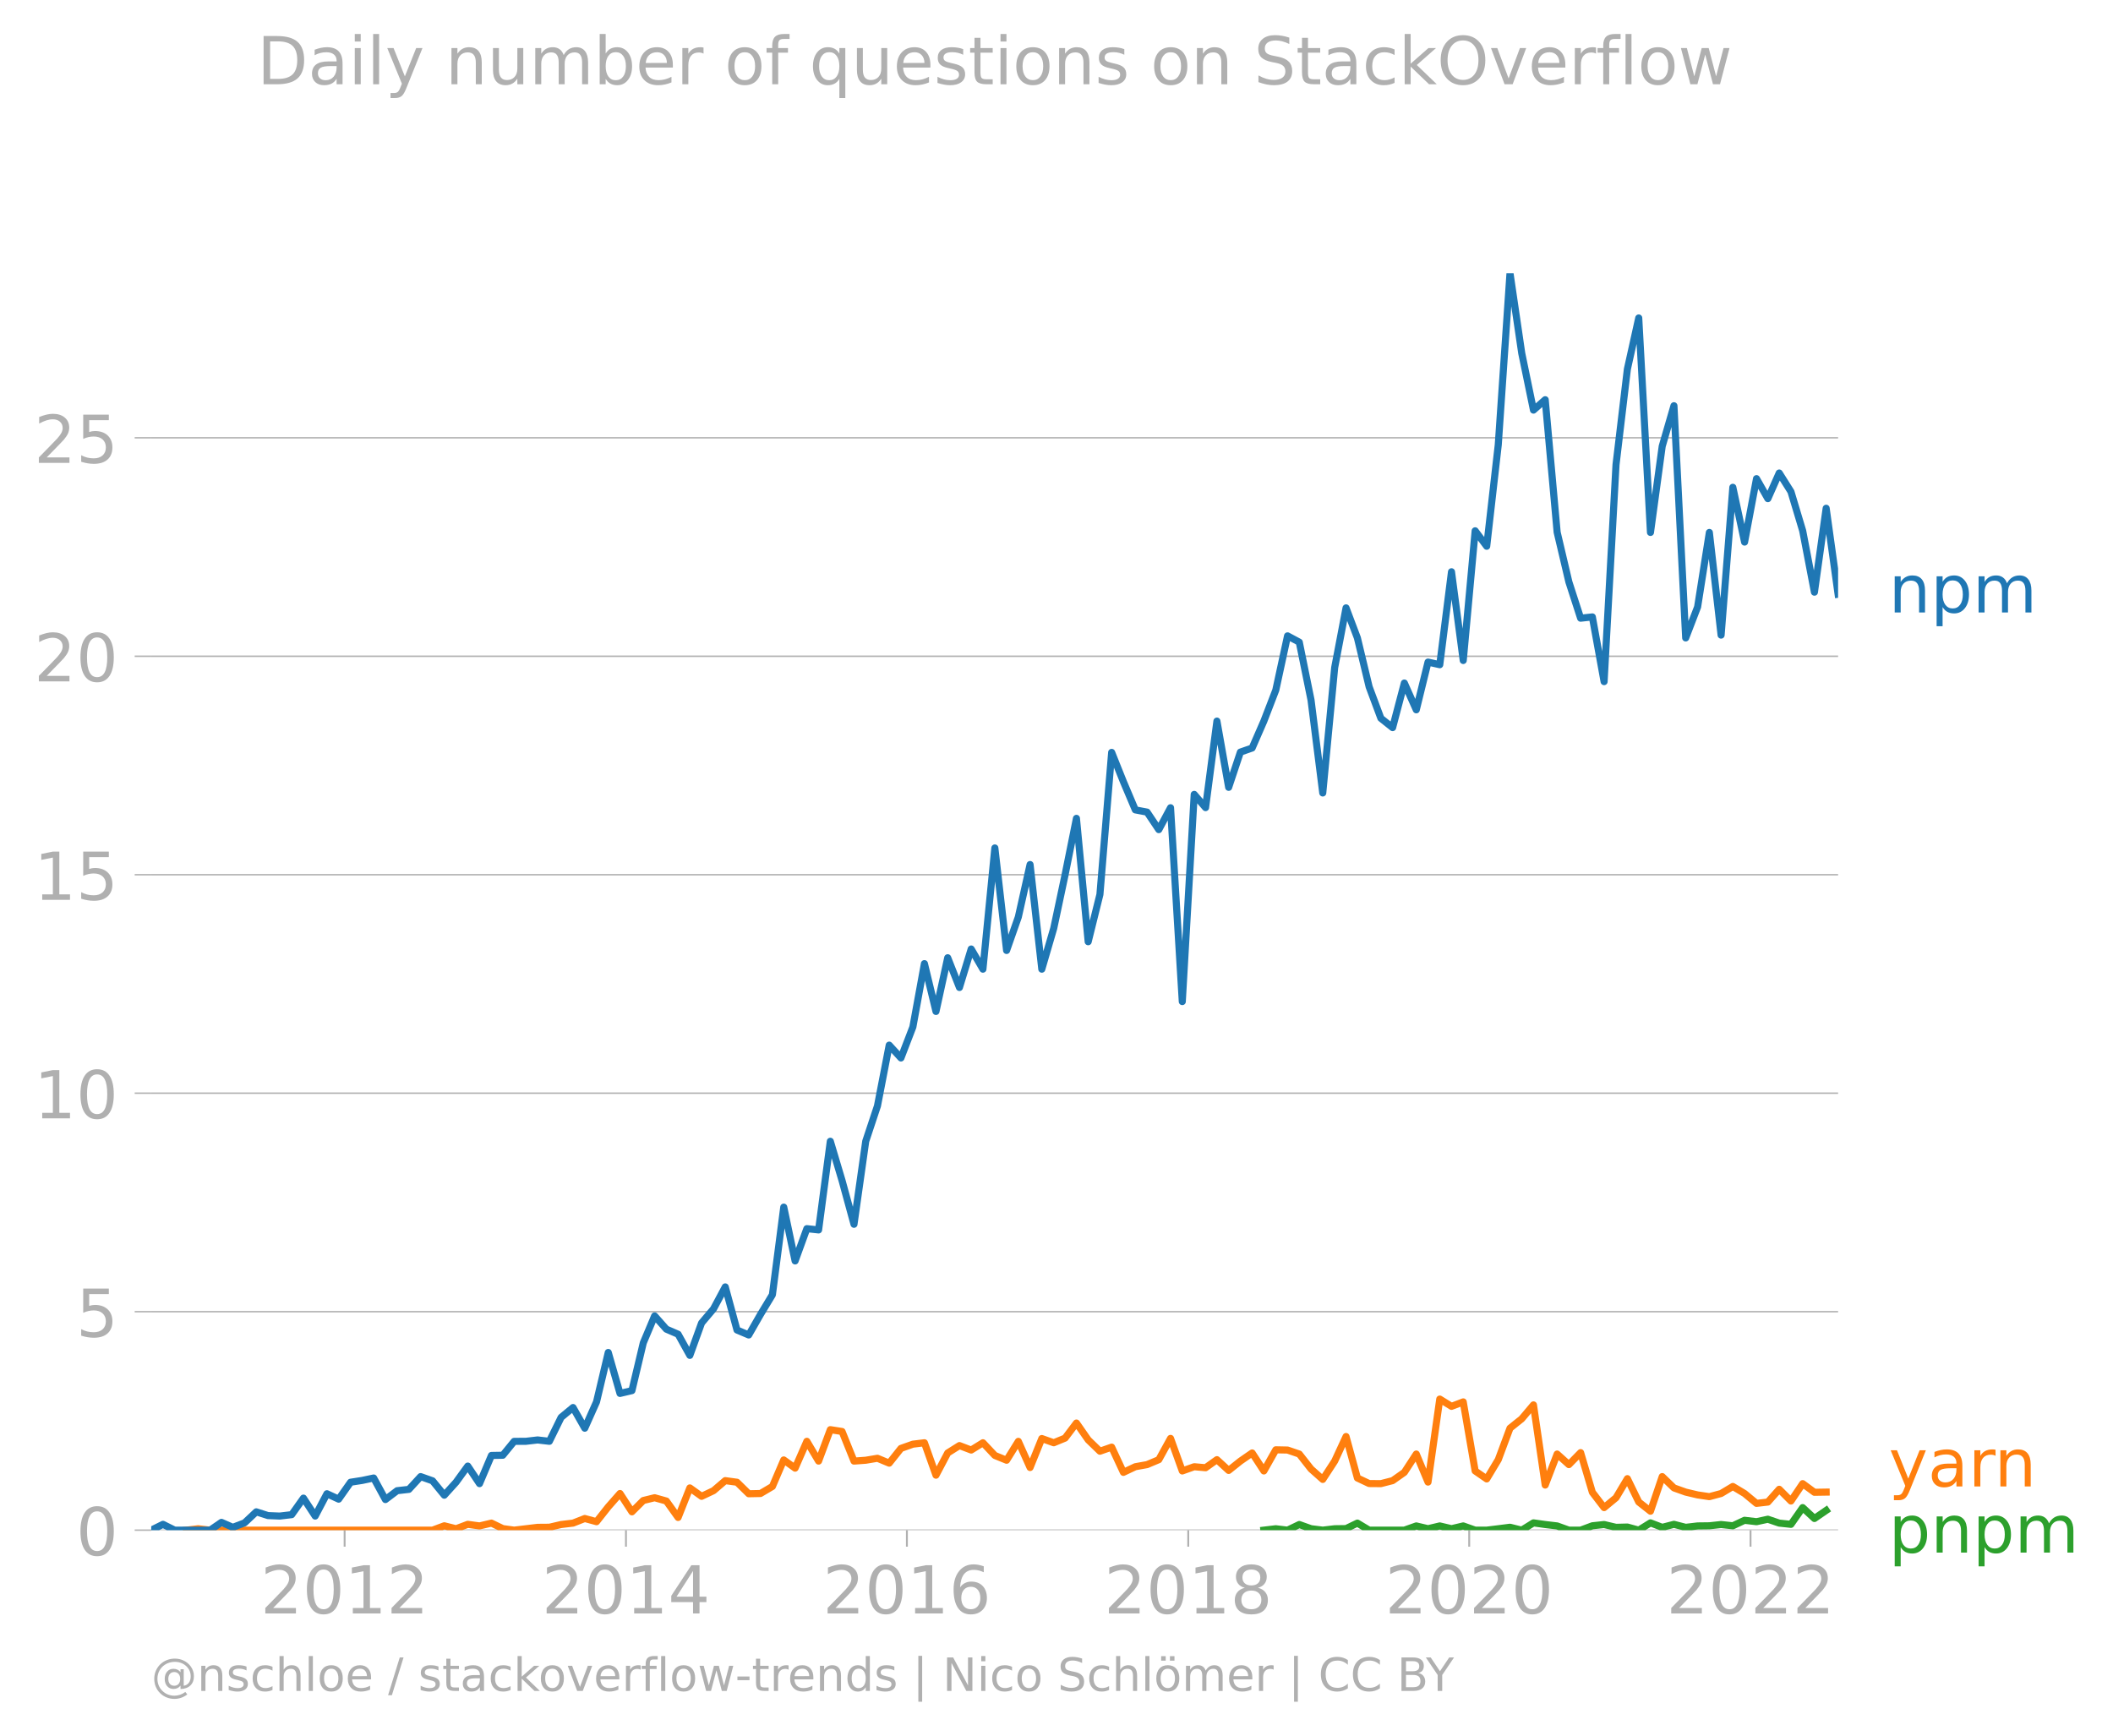
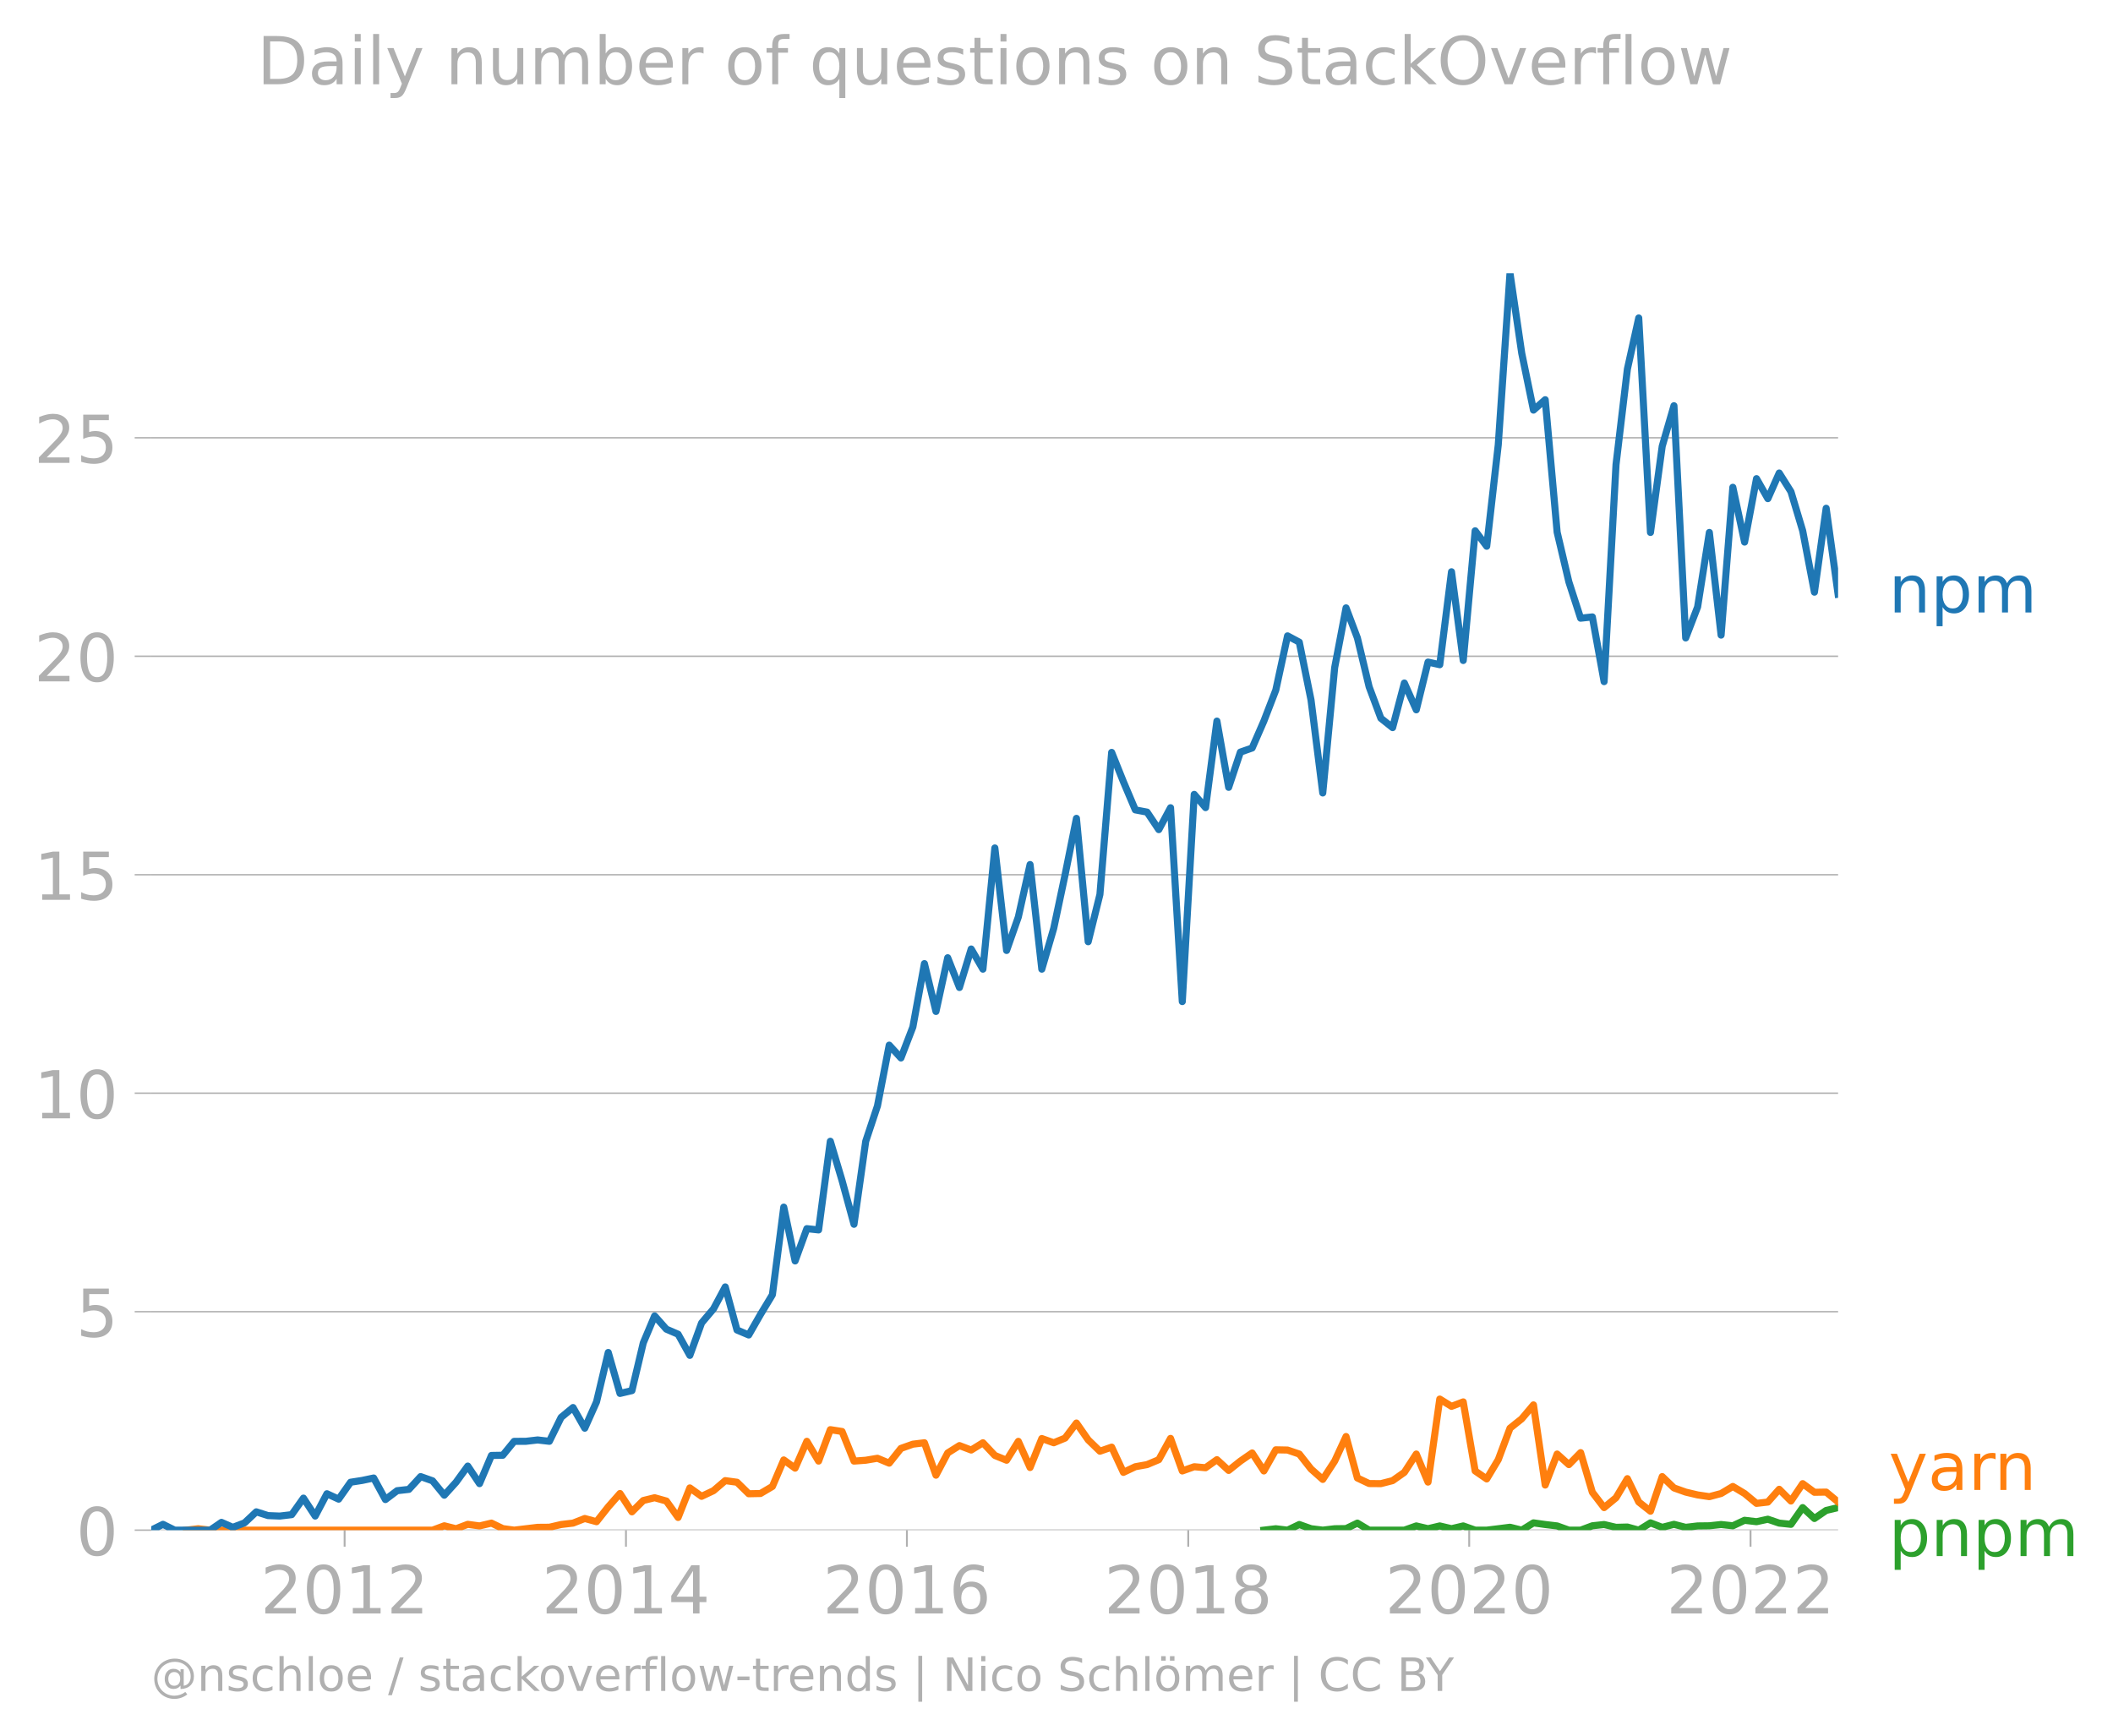
<svg xmlns="http://www.w3.org/2000/svg" xmlns:xlink="http://www.w3.org/1999/xlink" width="596.445" height="489.969" viewBox="0 0 447.334 367.477">
  <defs>
    <style>*{stroke-linejoin:round;stroke-linecap:butt}</style>
  </defs>
  <g id="figure_1">
    <path d="M0 367.477h447.334V0H0v367.477z" style="fill:none" id="patch_1" />
    <g id="axes_1">
      <path d="M32.015 323.95h357.12V57.838H32.015V323.95z" style="fill:none" id="patch_2" />
      <g id="matplotlib.axis_1">
        <g id="xtick_1">
          <g id="line2d_1">
            <defs>
-               <path id="m1f527f25e1" d="M0 0v3.5" style="stroke:#b0b0b0;stroke-width:.4" />
-             </defs>
-             <use xlink:href="#m1f527f25e1" x="72.958" y="323.95" style="fill:#b0b0b0;stroke:#b0b0b0;stroke-width:.4" />
+               <path id="ma2f0049074" d="M0 0v3.5" style="stroke:#b0b0b0;stroke-width:.4" />
+             </defs>
+             <use xlink:href="#ma2f0049074" x="72.958" y="323.95" style="fill:#b0b0b0;stroke:#b0b0b0;stroke-width:.4" />
          </g>
          <g style="fill:#b0b0b0" transform="matrix(.14 0 0 -.14 55.143 341.588)" id="text_1">
            <defs>
              <path id="DejaVuSans-32" d="M1228 531h2203V0H469v531q359 372 979 998 621 627 780 809 303 340 423 576 121 236 121 464 0 372-261 606-261 235-680 235-297 0-627-103-329-103-704-313v638q381 153 712 231 332 78 607 78 725 0 1156-363 431-362 431-968 0-288-108-546-107-257-392-607-78-91-497-524-418-433-1181-1211z" transform="scale(.01563)" />
              <path id="DejaVuSans-30" d="M2034 4250q-487 0-733-480-245-479-245-1442 0-959 245-1439 246-480 733-480 491 0 736 480 246 480 246 1439 0 963-246 1442-245 480-736 480zm0 500q785 0 1199-621 414-620 414-1801 0-1178-414-1799Q2819-91 2034-91q-784 0-1198 620-414 621-414 1799 0 1181 414 1801 414 621 1198 621z" transform="scale(.01563)" />
              <path id="DejaVuSans-31" d="M794 531h1031v3560L703 3866v575l1116 225h631V531h1031V0H794v531z" transform="scale(.01563)" />
            </defs>
            <use xlink:href="#DejaVuSans-32" />
            <use xlink:href="#DejaVuSans-30" x="63.623" />
            <use xlink:href="#DejaVuSans-31" x="127.246" />
            <use xlink:href="#DejaVuSans-32" x="190.869" />
          </g>
        </g>
        <g id="xtick_2">
-           <use xlink:href="#m1f527f25e1" x="132.519" y="323.95" style="fill:#b0b0b0;stroke:#b0b0b0;stroke-width:.4" id="line2d_2" />
+           <use xlink:href="#ma2f0049074" x="132.519" y="323.95" style="fill:#b0b0b0;stroke:#b0b0b0;stroke-width:.4" id="line2d_2" />
          <g style="fill:#b0b0b0" transform="matrix(.14 0 0 -.14 114.704 341.588)" id="text_2">
            <defs>
              <path id="DejaVuSans-34" d="M2419 4116 825 1625h1594v2491zm-166 550h794V1625h666v-525h-666V0h-628v1100H313v609l1940 2957z" transform="scale(.01563)" />
            </defs>
            <use xlink:href="#DejaVuSans-32" />
            <use xlink:href="#DejaVuSans-30" x="63.623" />
            <use xlink:href="#DejaVuSans-31" x="127.246" />
            <use xlink:href="#DejaVuSans-34" x="190.869" />
          </g>
        </g>
        <g id="xtick_3">
-           <use xlink:href="#m1f527f25e1" x="191.998" y="323.95" style="fill:#b0b0b0;stroke:#b0b0b0;stroke-width:.4" id="line2d_3" />
+           <use xlink:href="#ma2f0049074" x="191.998" y="323.95" style="fill:#b0b0b0;stroke:#b0b0b0;stroke-width:.4" id="line2d_3" />
          <g style="fill:#b0b0b0" transform="matrix(.14 0 0 -.14 174.183 341.588)" id="text_3">
            <defs>
              <path id="DejaVuSans-36" d="M2113 2584q-425 0-674-291-248-290-248-796 0-503 248-796 249-292 674-292t673 292q248 293 248 796 0 506-248 796-248 291-673 291zm1253 1979v-575q-238 112-480 171-242 60-480 60-625 0-955-422-329-422-376-1275 184 272 462 417 279 145 613 145 703 0 1111-427 408-426 408-1160 0-719-425-1154Q2819-91 2113-91q-810 0-1238 620-428 621-428 1799 0 1106 525 1764t1409 658q238 0 480-47t505-140z" transform="scale(.01563)" />
            </defs>
            <use xlink:href="#DejaVuSans-32" />
            <use xlink:href="#DejaVuSans-30" x="63.623" />
            <use xlink:href="#DejaVuSans-31" x="127.246" />
            <use xlink:href="#DejaVuSans-36" x="190.869" />
          </g>
        </g>
        <g id="xtick_4">
-           <use xlink:href="#m1f527f25e1" x="251.559" y="323.95" style="fill:#b0b0b0;stroke:#b0b0b0;stroke-width:.4" id="line2d_4" />
+           <use xlink:href="#ma2f0049074" x="251.559" y="323.95" style="fill:#b0b0b0;stroke:#b0b0b0;stroke-width:.4" id="line2d_4" />
          <g style="fill:#b0b0b0" transform="matrix(.14 0 0 -.14 233.744 341.588)" id="text_4">
            <defs>
              <path id="DejaVuSans-38" d="M2034 2216q-450 0-708-241-257-241-257-662 0-422 257-663 258-241 708-241t709 242q260 243 260 662 0 421-258 662-257 241-711 241zm-631 268q-406 100-633 378-226 279-226 679 0 559 398 884 399 325 1092 325 697 0 1094-325t397-884q0-400-227-679-226-278-629-378 456-106 710-416 255-309 255-755 0-679-414-1042Q2806-91 2034-91q-771 0-1186 362-414 363-414 1042 0 446 256 755 257 310 713 416zm-231 997q0-362 226-565 227-203 636-203 407 0 636 203 230 203 230 565 0 363-230 566-229 203-636 203-409 0-636-203-226-203-226-566z" transform="scale(.01563)" />
            </defs>
            <use xlink:href="#DejaVuSans-32" />
            <use xlink:href="#DejaVuSans-30" x="63.623" />
            <use xlink:href="#DejaVuSans-31" x="127.246" />
            <use xlink:href="#DejaVuSans-38" x="190.869" />
          </g>
        </g>
        <g id="xtick_5">
-           <use xlink:href="#m1f527f25e1" x="311.038" y="323.95" style="fill:#b0b0b0;stroke:#b0b0b0;stroke-width:.4" id="line2d_5" />
+           <use xlink:href="#ma2f0049074" x="311.038" y="323.95" style="fill:#b0b0b0;stroke:#b0b0b0;stroke-width:.4" id="line2d_5" />
          <g style="fill:#b0b0b0" transform="matrix(.14 0 0 -.14 293.223 341.588)" id="text_5">
            <use xlink:href="#DejaVuSans-32" />
            <use xlink:href="#DejaVuSans-30" x="63.623" />
            <use xlink:href="#DejaVuSans-32" x="127.246" />
            <use xlink:href="#DejaVuSans-30" x="190.869" />
          </g>
        </g>
        <g id="xtick_6">
-           <use xlink:href="#m1f527f25e1" x="370.599" y="323.95" style="fill:#b0b0b0;stroke:#b0b0b0;stroke-width:.4" id="line2d_6" />
+           <use xlink:href="#ma2f0049074" x="370.599" y="323.95" style="fill:#b0b0b0;stroke:#b0b0b0;stroke-width:.4" id="line2d_6" />
          <g style="fill:#b0b0b0" transform="matrix(.14 0 0 -.14 352.784 341.588)" id="text_6">
            <use xlink:href="#DejaVuSans-32" />
            <use xlink:href="#DejaVuSans-30" x="63.623" />
            <use xlink:href="#DejaVuSans-32" x="127.246" />
            <use xlink:href="#DejaVuSans-32" x="190.869" />
          </g>
        </g>
      </g>
      <g id="matplotlib.axis_2">
        <g id="ytick_1">
-           <path d="M32.015 323.95h357.12" clip-path="url(#p430fe51c86)" style="fill:none;stroke:#b0b0b0;stroke-width:.3;stroke-linecap:square" id="line2d_7" />
+           <path d="M32.015 323.95h357.12" clip-path="url(#p3c22ac9123)" style="fill:none;stroke:#b0b0b0;stroke-width:.3;stroke-linecap:square" id="line2d_7" />
          <g id="line2d_8">
            <defs>
-               <path id="mbaa43c6f9d" d="M0 0h-3.5" style="stroke:#b0b0b0;stroke-width:.3" />
-             </defs>
-             <use xlink:href="#mbaa43c6f9d" x="32.015" y="323.95" style="fill:#b0b0b0;stroke:#b0b0b0;stroke-width:.3" />
+               <path id="m7660b03cc3" d="M0 0h-3.5" style="stroke:#b0b0b0;stroke-width:.3" />
+             </defs>
+             <use xlink:href="#m7660b03cc3" x="32.015" y="323.95" style="fill:#b0b0b0;stroke:#b0b0b0;stroke-width:.3" />
          </g>
          <use xlink:href="#DejaVuSans-30" style="fill:#b0b0b0" transform="matrix(.14 0 0 -.14 16.108 329.269)" id="text_7" />
        </g>
        <g id="ytick_2">
-           <path d="M32.015 277.696h357.12" clip-path="url(#p430fe51c86)" style="fill:none;stroke:#b0b0b0;stroke-width:.3;stroke-linecap:square" id="line2d_9" />
-           <use xlink:href="#mbaa43c6f9d" x="32.015" y="277.696" style="fill:#b0b0b0;stroke:#b0b0b0;stroke-width:.3" id="line2d_10" />
+           <path d="M32.015 277.696h357.12" clip-path="url(#p3c22ac9123)" style="fill:none;stroke:#b0b0b0;stroke-width:.3;stroke-linecap:square" id="line2d_9" />
+           <use xlink:href="#m7660b03cc3" x="32.015" y="277.696" style="fill:#b0b0b0;stroke:#b0b0b0;stroke-width:.3" id="line2d_10" />
          <g style="fill:#b0b0b0" transform="matrix(.14 0 0 -.14 16.108 283.015)" id="text_8">
            <defs>
              <path id="DejaVuSans-35" d="M691 4666h2478v-532H1269V2991q137 47 274 70 138 23 276 23 781 0 1237-428 457-428 457-1159 0-753-469-1171Q2575-91 1722-91q-294 0-599 50Q819 9 494 109v635q281-153 581-228t634-75q541 0 856 284 316 284 316 772 0 487-316 771-315 285-856 285-253 0-505-56-251-56-513-175v2344z" transform="scale(.01563)" />
            </defs>
            <use xlink:href="#DejaVuSans-35" />
          </g>
        </g>
        <g id="ytick_3">
-           <path d="M32.015 231.443h357.12" clip-path="url(#p430fe51c86)" style="fill:none;stroke:#b0b0b0;stroke-width:.3;stroke-linecap:square" id="line2d_11" />
-           <use xlink:href="#mbaa43c6f9d" x="32.015" y="231.443" style="fill:#b0b0b0;stroke:#b0b0b0;stroke-width:.3" id="line2d_12" />
+           <path d="M32.015 231.443h357.12" clip-path="url(#p3c22ac9123)" style="fill:none;stroke:#b0b0b0;stroke-width:.3;stroke-linecap:square" id="line2d_11" />
+           <use xlink:href="#m7660b03cc3" x="32.015" y="231.443" style="fill:#b0b0b0;stroke:#b0b0b0;stroke-width:.3" id="line2d_12" />
          <g style="fill:#b0b0b0" transform="matrix(.14 0 0 -.14 7.2 236.762)" id="text_9">
            <use xlink:href="#DejaVuSans-31" />
            <use xlink:href="#DejaVuSans-30" x="63.623" />
          </g>
        </g>
        <g id="ytick_4">
-           <path d="M32.015 185.19h357.12" clip-path="url(#p430fe51c86)" style="fill:none;stroke:#b0b0b0;stroke-width:.3;stroke-linecap:square" id="line2d_13" />
-           <use xlink:href="#mbaa43c6f9d" x="32.015" y="185.189" style="fill:#b0b0b0;stroke:#b0b0b0;stroke-width:.3" id="line2d_14" />
+           <path d="M32.015 185.19h357.12" clip-path="url(#p3c22ac9123)" style="fill:none;stroke:#b0b0b0;stroke-width:.3;stroke-linecap:square" id="line2d_13" />
+           <use xlink:href="#m7660b03cc3" x="32.015" y="185.189" style="fill:#b0b0b0;stroke:#b0b0b0;stroke-width:.3" id="line2d_14" />
          <g style="fill:#b0b0b0" transform="matrix(.14 0 0 -.14 7.2 190.508)" id="text_10">
            <use xlink:href="#DejaVuSans-31" />
            <use xlink:href="#DejaVuSans-35" x="63.623" />
          </g>
        </g>
        <g id="ytick_5">
-           <path d="M32.015 138.936h357.12" clip-path="url(#p430fe51c86)" style="fill:none;stroke:#b0b0b0;stroke-width:.3;stroke-linecap:square" id="line2d_15" />
-           <use xlink:href="#mbaa43c6f9d" x="32.015" y="138.936" style="fill:#b0b0b0;stroke:#b0b0b0;stroke-width:.3" id="line2d_16" />
+           <path d="M32.015 138.936h357.12" clip-path="url(#p3c22ac9123)" style="fill:none;stroke:#b0b0b0;stroke-width:.3;stroke-linecap:square" id="line2d_15" />
+           <use xlink:href="#m7660b03cc3" x="32.015" y="138.936" style="fill:#b0b0b0;stroke:#b0b0b0;stroke-width:.3" id="line2d_16" />
          <g style="fill:#b0b0b0" transform="matrix(.14 0 0 -.14 7.2 144.255)" id="text_11">
            <use xlink:href="#DejaVuSans-32" />
            <use xlink:href="#DejaVuSans-30" x="63.623" />
          </g>
        </g>
        <g id="ytick_6">
-           <path d="M32.015 92.682h357.12" clip-path="url(#p430fe51c86)" style="fill:none;stroke:#b0b0b0;stroke-width:.3;stroke-linecap:square" id="line2d_17" />
-           <use xlink:href="#mbaa43c6f9d" x="32.015" y="92.682" style="fill:#b0b0b0;stroke:#b0b0b0;stroke-width:.3" id="line2d_18" />
+           <path d="M32.015 92.682h357.12" clip-path="url(#p3c22ac9123)" style="fill:none;stroke:#b0b0b0;stroke-width:.3;stroke-linecap:square" id="line2d_17" />
+           <use xlink:href="#m7660b03cc3" x="32.015" y="92.682" style="fill:#b0b0b0;stroke:#b0b0b0;stroke-width:.3" id="line2d_18" />
          <g style="fill:#b0b0b0" transform="matrix(.14 0 0 -.14 7.2 98.001)" id="text_12">
            <use xlink:href="#DejaVuSans-32" />
            <use xlink:href="#DejaVuSans-35" x="63.623" />
          </g>
        </g>
      </g>
-       <path d="m267.57 323.95 2.525-.299 2.485.299 2.485-1.194 2.485.885 2.485.309 2.526-.299 2.404-.032 2.403-1.161 2.486 1.492h7.455l2.526-.895 2.485.586 2.485-.586 2.485.586 2.485-.586 2.526.895h2.444l2.445-.299 2.485-.318 2.485.617 2.485-1.542 2.485.348 2.526.299 2.485.895h2.485l2.485-.925 2.485-.269 2.526.597 2.404-.064 2.403.66 2.485-1.541 2.485.945 2.485-.637 2.486.637 2.525-.298 2.485-.03 2.486-.269 2.485.269 2.485-1.164 2.526.298 2.403-.522 2.404.82 2.485.26 2.485-3.542 2.485 2.308 2.485-1.71" clip-path="url(#p430fe51c86)" style="fill:none;stroke:#2ca02c;stroke-width:1.5;stroke-linecap:square" id="line2d_19" />
-       <path d="m39.47 323.95 2.485-.299 2.526.299h47.095l2.485-.925 2.485.626 2.485-.935 2.485.339 2.526-.597 2.404 1.161 2.403.33 4.97-.596 2.485-.02 2.486-.577 2.525-.298 2.485-.975 2.486.676 2.485-3.143 2.485-2.825 2.526 3.88 2.403-2.398 2.404-.587 2.485.697 2.485 3.481 2.485-6.257 2.485 1.781 2.526-1.194 2.485-2.128 2.485.338 2.485 2.437 2.485-.05 2.526-1.492 2.404-5.616 2.403 1.737 2.486-5.68 2.485 4.188 2.485-6.655 2.485.388 2.526 6.267 2.485-.18 2.485-.417 2.485 1.034 2.485-3.123 2.526-.895 2.444-.299 2.445 6.864 2.485-4.705 2.485-1.562 2.485.945 2.485-1.542 2.526 2.686 2.485 1.015 2.485-3.999 2.485 5.54 2.485-6.137 2.526.895 2.404-.99 2.403-3.187 2.485 3.56 2.485 2.408 2.485-.866 2.486 5.342 2.525-1.194 2.485-.447 2.486-1.045 2.485-4.506 2.485 6.894 2.526-.896 2.403.214 2.404-1.706 2.485 2.278 2.485-1.98 2.485-1.72 2.485 3.81 2.526-4.477 2.485.05 2.485.846 2.485 3.163 2.485 2.208 2.526-3.88 2.404-5.2 2.403 8.782 2.486 1.173 2.485.02 2.485-.636 2.485-1.751 2.526-3.88 2.485 5.939 2.485-17.576 2.485 1.541 2.485-.944 2.526 14.622 2.444 1.687 2.445-4.075 2.485-6.664 2.485-1.99 2.485-2.944 2.485 16.97 2.526-6.565 2.485 2.238 2.485-2.537 2.485 8.396 2.485 3.242 2.526-2.089 2.404-4.039 2.403 4.935 2.485 1.96 2.485-7.332 2.485 2.397 2.486.886 2.525.597 2.485.368 2.486-.667 2.485-1.492 2.485 1.492 2.526 2.089 2.403-.277 2.404-2.707 2.485 2.487 2.485-3.68 2.485 1.83 2.485-.04h0" clip-path="url(#p430fe51c86)" style="fill:none;stroke:#ff7f0e;stroke-width:1.5;stroke-linecap:square" id="line2d_20" />
-       <path d="m32.015 323.95 2.485-1.234 2.485 1.234h7.496l2.404-1.652 2.403 1.055 2.486-.945 2.485-2.338 2.485.796 2.485.1 2.526-.299 2.485-3.501 2.485 3.8 2.485-4.725 2.485 1.144 2.526-3.581 2.444-.38 2.445-.515 2.485 4.565 2.485-1.88 2.485-.278 2.485-2.706 2.526.895 2.485 3.044 2.485-2.745 2.485-3.422 2.485 3.72 2.526-5.968 2.404-.043 2.403-2.941 2.485-.01 2.485-.288 2.485.288 2.486-5.063 2.525-2.089 2.485 4.377 2.486-5.57 2.485-10.465 2.485 8.674 2.526-.597 2.403-10.103 2.404-5.712 2.485 2.805 2.485 1.074 2.485 4.476 2.485-6.863 2.526-2.985 2.485-4.645 2.485 9.122 2.485 1.054 2.485-4.337 2.526-4.178 2.404-18.554 2.403 11.393 2.486-6.834 2.485.269 2.485-18.77 2.485 8.325 2.526 9.25 2.485-17.575 2.485-7.49 2.485-12.862 2.485 2.715 2.526-6.565 2.444-13.407 2.445 10.125 2.485-11.37 2.485 6.297 2.485-8.147 2.485 4.268 2.526-25.664 2.485 21.705 2.485-7.082 2.485-11.111 2.485 22.152 2.526-8.654 2.404-11.34 2.403-11.936 2.485 26.12 2.485-10.006 2.485-30.08 2.486 6.207 2.525 5.968 2.485.468 2.486 3.71 2.485-4.635 2.485 41.041 2.526-43.866 2.403 2.803 2.404-18.32 2.485 14.025 2.485-7.46 2.485-.866 2.485-5.7 2.526-6.564 2.485-11.48 2.485 1.334 2.485 12.234 2.485 19.695 2.526-26.558 2.404-12.63 2.403 6.363 2.486 10.355 2.485 6.655 2.485 1.98 2.485-9.44 2.526 5.67 2.485-10.107 2.485.557 2.485-19.675 2.485 18.78 2.526-27.454 2.444 3.272 2.445-21.475 2.485-36.336 2.485 16.94 2.485 12.045 2.485-2.198 2.526 28.05 2.485 10.534 2.485 7.67 2.485-.269 2.485 13.697 2.526-45.955 2.404-20.207 2.403-10.828 2.485 45.408 2.485-18.252 2.485-8.575 2.486 49.158 2.525-6.565 2.485-15.766 2.486 21.735 2.485-31.294 2.485 11.598 2.526-13.428 2.403 4.231 2.404-5.425 2.485 3.95 2.485 8.285 2.485 12.991 2.485-17.765 2.526 18.203h0" clip-path="url(#p430fe51c86)" style="fill:none;stroke:#1f77b4;stroke-width:1.5;stroke-linecap:square" id="line2d_21" />
+       <path d="m267.57 323.95 2.525-.299 2.485.299 2.485-1.194 2.485.885 2.485.309 2.526-.299 2.404-.032 2.403-1.161 2.486 1.492h7.455l2.526-.895 2.485.586 2.485-.586 2.485.586 2.485-.586 2.526.895h2.444l2.445-.299 2.485-.318 2.485.617 2.485-1.542 2.485.348 2.526.299 2.485.895h2.485l2.485-.925 2.485-.269 2.526.597 2.404-.064 2.403.66 2.485-1.541 2.485.945 2.485-.637 2.486.637 2.525-.298 2.485-.03 2.486-.269 2.485.269 2.485-1.164 2.526.298 2.403-.522 2.404.82 2.485.26 2.485-3.542 2.485 2.308 2.485-1.71 2.526-.598" clip-path="url(#p3c22ac9123)" style="fill:none;stroke:#2ca02c;stroke-width:1.5;stroke-linecap:square" id="line2d_19" />
+       <path d="m39.47 323.95 2.485-.299 2.526.299h47.095l2.485-.925 2.485.626 2.485-.935 2.485.339 2.526-.597 2.404 1.161 2.403.33 4.97-.596 2.485-.02 2.486-.577 2.525-.298 2.485-.975 2.486.676 2.485-3.143 2.485-2.825 2.526 3.88 2.403-2.398 2.404-.587 2.485.697 2.485 3.481 2.485-6.257 2.485 1.781 2.526-1.194 2.485-2.128 2.485.338 2.485 2.437 2.485-.05 2.526-1.492 2.404-5.616 2.403 1.737 2.486-5.68 2.485 4.188 2.485-6.655 2.485.388 2.526 6.267 2.485-.18 2.485-.417 2.485 1.034 2.485-3.123 2.526-.895 2.444-.299 2.445 6.864 2.485-4.705 2.485-1.562 2.485.945 2.485-1.542 2.526 2.686 2.485 1.015 2.485-3.999 2.485 5.54 2.485-6.137 2.526.895 2.404-.99 2.403-3.187 2.485 3.56 2.485 2.408 2.485-.866 2.486 5.342 2.525-1.194 2.485-.447 2.486-1.045 2.485-4.506 2.485 6.894 2.526-.896 2.403.214 2.404-1.706 2.485 2.278 2.485-1.98 2.485-1.72 2.485 3.81 2.526-4.477 2.485.05 2.485.846 2.485 3.163 2.485 2.208 2.526-3.88 2.404-5.2 2.403 8.782 2.486 1.173 2.485.02 2.485-.636 2.485-1.751 2.526-3.88 2.485 5.939 2.485-17.576 2.485 1.541 2.485-.944 2.526 14.622 2.444 1.687 2.445-4.075 2.485-6.664 2.485-1.99 2.485-2.944 2.485 16.97 2.526-6.565 2.485 2.238 2.485-2.537 2.485 8.396 2.485 3.242 2.526-2.089 2.404-4.039 2.403 4.935 2.485 1.96 2.485-7.332 2.485 2.397 2.486.886 2.525.597 2.485.368 2.486-.667 2.485-1.492 2.485 1.492 2.526 2.089 2.403-.277 2.404-2.707 2.485 2.487 2.485-3.68 2.485 1.83 2.485-.04 2.526 2.089h0" clip-path="url(#p3c22ac9123)" style="fill:none;stroke:#ff7f0e;stroke-width:1.5;stroke-linecap:square" id="line2d_20" />
+       <path d="m32.015 323.95 2.485-1.234 2.485 1.234h7.496l2.404-1.652 2.403 1.055 2.486-.945 2.485-2.338 2.485.796 2.485.1 2.526-.299 2.485-3.501 2.485 3.8 2.485-4.725 2.485 1.144 2.526-3.581 2.444-.38 2.445-.515 2.485 4.565 2.485-1.88 2.485-.278 2.485-2.706 2.526.895 2.485 3.044 2.485-2.745 2.485-3.422 2.485 3.72 2.526-5.968 2.404-.043 2.403-2.941 2.485-.01 2.485-.288 2.485.288 2.486-5.063 2.525-2.089 2.485 4.377 2.486-5.57 2.485-10.465 2.485 8.674 2.526-.597 2.403-10.103 2.404-5.712 2.485 2.805 2.485 1.074 2.485 4.476 2.485-6.863 2.526-2.985 2.485-4.645 2.485 9.122 2.485 1.054 2.485-4.337 2.526-4.178 2.404-18.554 2.403 11.393 2.486-6.834 2.485.269 2.485-18.77 2.485 8.325 2.526 9.25 2.485-17.575 2.485-7.49 2.485-12.862 2.485 2.715 2.526-6.565 2.444-13.407 2.445 10.125 2.485-11.37 2.485 6.297 2.485-8.147 2.485 4.268 2.526-25.664 2.485 21.705 2.485-7.082 2.485-11.111 2.485 22.152 2.526-8.654 2.404-11.34 2.403-11.936 2.485 26.12 2.485-10.006 2.485-30.08 2.486 6.207 2.525 5.968 2.485.468 2.486 3.71 2.485-4.635 2.485 41.041 2.526-43.866 2.403 2.803 2.404-18.32 2.485 14.025 2.485-7.46 2.485-.866 2.485-5.7 2.526-6.564 2.485-11.48 2.485 1.334 2.485 12.234 2.485 19.695 2.526-26.558 2.404-12.63 2.403 6.363 2.486 10.355 2.485 6.655 2.485 1.98 2.485-9.44 2.526 5.67 2.485-10.107 2.485.557 2.485-19.675 2.485 18.78 2.526-27.454 2.444 3.272 2.445-21.475 2.485-36.336 2.485 16.94 2.485 12.045 2.485-2.198 2.526 28.05 2.485 10.534 2.485 7.67 2.485-.269 2.485 13.697 2.526-45.955 2.404-20.207 2.403-10.828 2.485 45.408 2.485-18.252 2.485-8.575 2.486 49.158 2.525-6.565 2.485-15.766 2.486 21.735 2.485-31.294 2.485 11.598 2.526-13.428 2.403 4.231 2.404-5.425 2.485 3.95 2.485 8.285 2.485 12.991 2.485-17.765 2.526 18.203h0" clip-path="url(#p3c22ac9123)" style="fill:none;stroke:#1f77b4;stroke-width:1.5;stroke-linecap:square" id="line2d_21" />
      <g style="fill:#1f77b4" transform="matrix(.14 0 0 -.14 399.849 129.669)" id="text_13">
        <defs>
          <path id="DejaVuSans-6e" d="M3513 2113V0h-575v2094q0 497-194 743-194 247-581 247-466 0-735-297-269-296-269-809V0H581v3500h578v-544q207 316 486 472 280 156 646 156 603 0 912-373 310-373 310-1098z" transform="scale(.01563)" />
          <path id="DejaVuSans-70" d="M1159 525v-1856H581v4831h578v-531q182 312 458 463 277 152 661 152 638 0 1036-506 399-506 399-1331T3314 415Q2916-91 2278-91q-384 0-661 152-276 152-458 464zm1957 1222q0 634-261 995t-717 361q-457 0-718-361t-261-995q0-634 261-995t718-361q456 0 717 361t261 995z" transform="scale(.01563)" />
          <path id="DejaVuSans-6d" d="M3328 2828q216 388 516 572t706 184q547 0 844-383 297-382 297-1088V0h-578v2094q0 503-179 746-178 244-543 244-447 0-707-297-259-296-259-809V0h-578v2094q0 506-178 748t-550 242q-441 0-701-298-259-298-259-808V0H581v3500h578v-544q197 322 472 475t653 153q382 0 649-194 267-193 395-562z" transform="scale(.01563)" />
        </defs>
        <use xlink:href="#DejaVuSans-6e" />
        <use xlink:href="#DejaVuSans-70" x="63.379" />
        <use xlink:href="#DejaVuSans-6d" x="126.855" />
      </g>
-       <g style="fill:#ff7f0e" transform="matrix(.14 0 0 -.14 399.849 314.696)" id="text_14">
+       <g style="fill:#ff7f0e" transform="matrix(.14 0 0 -.14 399.849 315.442)" id="text_14">
        <defs>
          <path id="DejaVuSans-79" d="M2059-325q-243-625-475-815-231-191-618-191H506v481h338q237 0 368 113 132 112 291 531l103 262L191 3500h609L1894 763l1094 2737h609L2059-325z" transform="scale(.01563)" />
          <path id="DejaVuSans-61" d="M2194 1759q-697 0-966-159t-269-544q0-306 202-486 202-179 548-179 479 0 768 339t289 901v128h-572zm1147 238V0h-575v531q-197-318-491-470T1556-91q-537 0-855 302-317 302-317 808 0 590 395 890 396 300 1180 300h807v57q0 397-261 614t-733 217q-300 0-585-72-284-72-546-216v532q315 122 612 182 297 61 578 61 760 0 1135-394 375-393 375-1193z" transform="scale(.01563)" />
          <path id="DejaVuSans-72" d="M2631 2963q-97 56-211 82-114 27-251 27-488 0-749-317t-261-911V0H581v3500h578v-544q182 319 472 473 291 155 707 155 59 0 131-8 72-7 159-23l3-590z" transform="scale(.01563)" />
        </defs>
        <use xlink:href="#DejaVuSans-79" />
        <use xlink:href="#DejaVuSans-61" x="59.18" />
        <use xlink:href="#DejaVuSans-72" x="120.459" />
        <use xlink:href="#DejaVuSans-6e" x="159.822" />
      </g>
-       <g style="fill:#2ca02c" transform="matrix(.14 0 0 -.14 399.849 328.696)" id="text_15">
+       <g style="fill:#2ca02c" transform="matrix(.14 0 0 -.14 399.849 329.442)" id="text_15">
        <use xlink:href="#DejaVuSans-70" />
        <use xlink:href="#DejaVuSans-6e" x="63.477" />
        <use xlink:href="#DejaVuSans-70" x="126.855" />
        <use xlink:href="#DejaVuSans-6d" x="190.332" />
      </g>
      <g style="fill:#b0b0b0" transform="matrix(.09716 0 0 -.09716 32.015 357.986)" id="text_16">
        <defs>
          <path id="DejaVuSans-40" d="M2381 1678q0-447 222-702 222-254 610-254 384 0 604 256 221 256 221 700 0 438-225 695-225 258-607 258-378 0-602-256-223-256-223-697zm1703-934q-187-241-429-355t-564-114q-538 0-874 389t-336 1014q0 625 337 1015 338 391 873 391 322 0 565-117 244-117 428-354v409h447V722q457 69 714 417 258 349 258 902 0 334-99 628-98 294-298 544-325 409-792 626t-1017 217q-384 0-738-102-353-101-653-301-490-319-767-836-276-517-276-1120 0-497 179-932 180-434 521-765 328-325 759-495 431-171 922-171 403 0 792 136t714 389l281-347q-390-303-851-464t-936-161q-578 0-1091 205-512 205-912 595Q841 78 631 592q-209 514-209 1105 0 569 212 1084 213 516 607 907 403 396 931 607t1119 211q662 0 1229-272 568-271 952-771 234-307 357-666 124-359 124-744 0-822-497-1297T4084 263v481z" transform="scale(.01563)" />
          <path id="DejaVuSans-73" d="M2834 3397v-544q-243 125-506 187-262 63-544 63-428 0-642-131t-214-394q0-200 153-314t616-217l197-44q612-131 870-370t258-667q0-488-386-773Q2250-91 1575-91q-281 0-586 55T347 128v594q319-166 628-249 309-82 613-82 406 0 624 139 219 139 219 392 0 234-158 359-157 125-692 241l-200 47q-534 112-772 345-237 233-237 639 0 494 350 762 350 269 994 269 318 0 599-47 282-46 519-140z" transform="scale(.01563)" />
          <path id="DejaVuSans-63" d="M3122 3366v-538q-244 135-489 202t-495 67q-560 0-870-355-309-354-309-995t309-996q310-354 870-354 250 0 495 67t489 202V134Q2881 22 2623-34q-257-57-548-57-791 0-1257 497-465 497-465 1341 0 856 470 1346 471 491 1290 491 265 0 518-55 253-54 491-163z" transform="scale(.01563)" />
          <path id="DejaVuSans-68" d="M3513 2113V0h-575v2094q0 497-194 743-194 247-581 247-466 0-735-297-269-296-269-809V0H581v4863h578V2956q207 316 486 472 280 156 646 156 603 0 912-373 310-373 310-1098z" transform="scale(.01563)" />
          <path id="DejaVuSans-6c" d="M603 4863h575V0H603v4863z" transform="scale(.01563)" />
          <path id="DejaVuSans-6f" d="M1959 3097q-462 0-731-361t-269-989q0-628 267-989 268-361 733-361 460 0 728 362 269 363 269 988 0 622-269 986-268 364-728 364zm0 487q750 0 1178-488 429-487 429-1349 0-859-429-1349Q2709-91 1959-91q-753 0-1180 489-426 490-426 1349 0 862 426 1349 427 488 1180 488z" transform="scale(.01563)" />
          <path id="DejaVuSans-65" d="M3597 1894v-281H953q38-594 358-905t892-311q331 0 642 81t618 244V178Q3153 47 2828-22t-659-69q-838 0-1327 487-489 488-489 1320 0 859 464 1363 464 505 1252 505 706 0 1117-455 411-454 411-1235zm-575 169q-6 471-264 752-258 282-683 282-481 0-770-272t-333-766l2050 4z" transform="scale(.01563)" />
          <path id="DejaVuSans-2f" d="M1625 4666h531L531-594H0l1625 5260z" transform="scale(.01563)" />
          <path id="DejaVuSans-74" d="M1172 4494v-994h1184v-447H1172V1153q0-428 117-550t477-122h590V0h-590q-666 0-919 248-253 249-253 905v1900H172v447h422v994h578z" transform="scale(.01563)" />
          <path id="DejaVuSans-6b" d="M581 4863h578V1991l1716 1509h734L1753 1863 3688 0h-750L1159 1709V0H581v4863z" transform="scale(.01563)" />
          <path id="DejaVuSans-76" d="M191 3500h609L1894 563l1094 2937h609L2284 0h-781L191 3500z" transform="scale(.01563)" />
          <path id="DejaVuSans-66" d="M2375 4863v-479h-550q-309 0-430-125-120-125-120-450v-309h947v-447h-947V0H697v3053H147v447h550v244q0 584 272 851 272 268 862 268h544z" transform="scale(.01563)" />
          <path id="DejaVuSans-77" d="M269 3500h575l719-2731 715 2731h678l719-2731 716 2731h575L4050 0h-678l-753 2869L1863 0h-679L269 3500z" transform="scale(.01563)" />
          <path id="DejaVuSans-2d" d="M313 2009h1684v-512H313v512z" transform="scale(.01563)" />
          <path id="DejaVuSans-64" d="M2906 2969v1894h575V0h-575v525q-181-312-458-464-276-152-664-152-634 0-1033 506-398 507-398 1332t398 1331q399 506 1033 506 388 0 664-152 277-151 458-463zM947 1747q0-634 261-995t717-361q456 0 718 361 263 361 263 995t-263 995q-262 361-718 361t-717-361q-261-361-261-995z" transform="scale(.01563)" />
          <path id="DejaVuSans-7c" d="M1344 4891v-6400H813v6400h531z" transform="scale(.01563)" />
          <path id="DejaVuSans-4e" d="M628 4666h850L3547 763v3903h612V0h-850L1241 3903V0H628v4666z" transform="scale(.01563)" />
          <path id="DejaVuSans-69" d="M603 3500h575V0H603v3500zm0 1363h575v-729H603v729z" transform="scale(.01563)" />
          <path id="DejaVuSans-53" d="M3425 4513v-616q-359 172-678 256-319 85-616 85-515 0-795-200t-280-569q0-310 186-468 186-157 705-254l381-78q706-135 1042-474t336-907q0-679-455-1029Q2797-91 1919-91q-331 0-705 75-373 75-773 222v650q384-215 753-325 369-109 725-109 540 0 834 212 294 213 294 607 0 343-211 537t-692 291l-385 75q-706 140-1022 440-315 300-315 835 0 619 436 975t1201 356q329 0 669-60 341-59 697-177z" transform="scale(.01563)" />
          <path id="DejaVuSans-f6" d="M1959 3097q-462 0-731-361t-269-989q0-628 267-989 268-361 733-361 460 0 728 362 269 363 269 988 0 622-269 986-268 364-728 364zm0 487q750 0 1178-488 429-487 429-1349 0-859-429-1349Q2709-91 1959-91q-753 0-1180 489-426 490-426 1349 0 862 426 1349 427 488 1180 488zm295 1266h634v-631h-634v631zm-1222 0h634v-631h-634v631z" transform="scale(.01563)" />
          <path id="DejaVuSans-43" d="M4122 4306v-665q-319 297-680 443-361 147-767 147-800 0-1225-489t-425-1414q0-922 425-1411t1225-489q406 0 767 147t680 444V359q-331-225-702-338-370-112-782-112-1060 0-1670 648-609 649-609 1771 0 1125 609 1773 610 649 1670 649 418 0 788-111 371-111 696-333z" transform="scale(.01563)" />
          <path id="DejaVuSans-42" d="M1259 2228V519h1013q509 0 754 211 246 211 246 645 0 438-246 645-245 208-754 208H1259zm0 1919V2741h935q462 0 688 173 227 174 227 530 0 353-227 528-226 175-688 175h-935zm-631 519h1613q722 0 1112-300 391-300 391-853 0-429-200-682t-588-315q466-100 724-418 258-317 258-792 0-625-425-966Q3088 0 2303 0H628v4666z" transform="scale(.01563)" />
          <path id="DejaVuSans-59" d="M-13 4666h679l1293-1919 1285 1919h678L2272 2222V0h-634v2222L-13 4666z" transform="scale(.01563)" />
        </defs>
        <use xlink:href="#DejaVuSans-40" />
        <use xlink:href="#DejaVuSans-6e" x="100" />
        <use xlink:href="#DejaVuSans-73" x="163.379" />
        <use xlink:href="#DejaVuSans-63" x="215.479" />
        <use xlink:href="#DejaVuSans-68" x="270.459" />
        <use xlink:href="#DejaVuSans-6c" x="333.838" />
        <use xlink:href="#DejaVuSans-6f" x="361.621" />
        <use xlink:href="#DejaVuSans-65" x="422.803" />
        <use xlink:href="#DejaVuSans-20" x="484.326" />
        <use xlink:href="#DejaVuSans-2f" x="516.113" />
        <use xlink:href="#DejaVuSans-20" x="549.805" />
        <use xlink:href="#DejaVuSans-73" x="581.592" />
        <use xlink:href="#DejaVuSans-74" x="633.691" />
        <use xlink:href="#DejaVuSans-61" x="672.9" />
        <use xlink:href="#DejaVuSans-63" x="734.18" />
        <use xlink:href="#DejaVuSans-6b" x="789.16" />
        <use xlink:href="#DejaVuSans-6f" x="843.445" />
        <use xlink:href="#DejaVuSans-76" x="904.627" />
        <use xlink:href="#DejaVuSans-65" x="963.807" />
        <use xlink:href="#DejaVuSans-72" x="1025.33" />
        <use xlink:href="#DejaVuSans-66" x="1066.443" />
        <use xlink:href="#DejaVuSans-6c" x="1101.648" />
        <use xlink:href="#DejaVuSans-6f" x="1129.432" />
        <use xlink:href="#DejaVuSans-77" x="1190.613" />
        <use xlink:href="#DejaVuSans-2d" x="1272.4" />
        <use xlink:href="#DejaVuSans-74" x="1308.484" />
        <use xlink:href="#DejaVuSans-72" x="1347.693" />
        <use xlink:href="#DejaVuSans-65" x="1386.557" />
        <use xlink:href="#DejaVuSans-6e" x="1448.08" />
        <use xlink:href="#DejaVuSans-64" x="1511.459" />
        <use xlink:href="#DejaVuSans-73" x="1574.936" />
        <use xlink:href="#DejaVuSans-20" x="1627.035" />
        <use xlink:href="#DejaVuSans-7c" x="1658.822" />
        <use xlink:href="#DejaVuSans-20" x="1692.514" />
        <use xlink:href="#DejaVuSans-4e" x="1724.301" />
        <use xlink:href="#DejaVuSans-69" x="1799.105" />
        <use xlink:href="#DejaVuSans-63" x="1826.889" />
        <use xlink:href="#DejaVuSans-6f" x="1881.869" />
        <use xlink:href="#DejaVuSans-20" x="1943.051" />
        <use xlink:href="#DejaVuSans-53" x="1974.838" />
        <use xlink:href="#DejaVuSans-63" x="2038.314" />
        <use xlink:href="#DejaVuSans-68" x="2093.295" />
        <use xlink:href="#DejaVuSans-6c" x="2156.674" />
        <use xlink:href="#DejaVuSans-f6" x="2184.457" />
        <use xlink:href="#DejaVuSans-6d" x="2245.639" />
        <use xlink:href="#DejaVuSans-65" x="2343.051" />
        <use xlink:href="#DejaVuSans-72" x="2404.574" />
        <use xlink:href="#DejaVuSans-20" x="2445.688" />
        <use xlink:href="#DejaVuSans-7c" x="2477.475" />
        <use xlink:href="#DejaVuSans-20" x="2511.166" />
        <use xlink:href="#DejaVuSans-43" x="2542.953" />
        <use xlink:href="#DejaVuSans-43" x="2612.777" />
        <use xlink:href="#DejaVuSans-20" x="2682.602" />
        <use xlink:href="#DejaVuSans-42" x="2714.389" />
        <use xlink:href="#DejaVuSans-59" x="2777.492" />
      </g>
      <g style="fill:#b0b0b0" transform="matrix(.14 0 0 -.14 54.43 17.838)" id="text_17">
        <defs>
          <path id="DejaVuSans-44" d="M1259 4147V519h763q966 0 1414 437 448 438 448 1382 0 937-448 1373t-1414 436h-763zm-631 519h1297q1356 0 1990-564 635-564 635-1764 0-1207-638-1773Q3275 0 1925 0H628v4666z" transform="scale(.01563)" />
          <path id="DejaVuSans-75" d="M544 1381v2119h575V1403q0-497 193-746 194-248 582-248 465 0 735 297 271 297 271 810v1984h575V0h-575v538q-209-319-486-474-276-155-642-155-603 0-916 375-312 375-312 1097zm1447 2203z" transform="scale(.01563)" />
          <path id="DejaVuSans-62" d="M3116 1747q0 634-261 995t-717 361q-457 0-718-361t-261-995q0-634 261-995t718-361q456 0 717 361t261 995zM1159 2969q182 312 458 463 277 152 661 152 638 0 1036-506 399-506 399-1331T3314 415Q2916-91 2278-91q-384 0-661 152-276 152-458 464V0H581v4863h578V2969z" transform="scale(.01563)" />
          <path id="DejaVuSans-71" d="M947 1747q0-634 261-995t717-361q456 0 718 361 263 361 263 995t-263 995q-262 361-718 361t-717-361q-261-361-261-995zM2906 525q-181-312-458-464-276-152-664-152-634 0-1033 506-398 507-398 1332t398 1331q399 506 1033 506 388 0 664-152 277-151 458-463v531h575v-4831h-575V525z" transform="scale(.01563)" />
          <path id="DejaVuSans-4f" d="M2522 4238q-688 0-1093-513-404-512-404-1397 0-881 404-1394 405-512 1093-512 687 0 1089 512 402 513 402 1394 0 885-402 1397-402 513-1089 513zm0 512q981 0 1568-658 588-658 588-1764 0-1103-588-1761Q3503-91 2522-91q-984 0-1574 656-589 657-589 1763t589 1764q590 658 1574 658z" transform="scale(.01563)" />
        </defs>
        <use xlink:href="#DejaVuSans-44" />
        <use xlink:href="#DejaVuSans-61" x="77.002" />
        <use xlink:href="#DejaVuSans-69" x="138.281" />
        <use xlink:href="#DejaVuSans-6c" x="166.064" />
        <use xlink:href="#DejaVuSans-79" x="193.848" />
        <use xlink:href="#DejaVuSans-20" x="253.027" />
        <use xlink:href="#DejaVuSans-6e" x="284.814" />
        <use xlink:href="#DejaVuSans-75" x="348.193" />
        <use xlink:href="#DejaVuSans-6d" x="411.572" />
        <use xlink:href="#DejaVuSans-62" x="508.984" />
        <use xlink:href="#DejaVuSans-65" x="572.461" />
        <use xlink:href="#DejaVuSans-72" x="633.984" />
        <use xlink:href="#DejaVuSans-20" x="675.098" />
        <use xlink:href="#DejaVuSans-6f" x="706.885" />
        <use xlink:href="#DejaVuSans-66" x="768.066" />
        <use xlink:href="#DejaVuSans-20" x="803.271" />
        <use xlink:href="#DejaVuSans-71" x="835.059" />
        <use xlink:href="#DejaVuSans-75" x="898.535" />
        <use xlink:href="#DejaVuSans-65" x="961.914" />
        <use xlink:href="#DejaVuSans-73" x="1023.438" />
        <use xlink:href="#DejaVuSans-74" x="1075.537" />
        <use xlink:href="#DejaVuSans-69" x="1114.746" />
        <use xlink:href="#DejaVuSans-6f" x="1142.529" />
        <use xlink:href="#DejaVuSans-6e" x="1203.711" />
        <use xlink:href="#DejaVuSans-73" x="1267.09" />
        <use xlink:href="#DejaVuSans-20" x="1319.189" />
        <use xlink:href="#DejaVuSans-6f" x="1350.977" />
        <use xlink:href="#DejaVuSans-6e" x="1412.158" />
        <use xlink:href="#DejaVuSans-20" x="1475.537" />
        <use xlink:href="#DejaVuSans-53" x="1507.324" />
        <use xlink:href="#DejaVuSans-74" x="1570.801" />
        <use xlink:href="#DejaVuSans-61" x="1610.01" />
        <use xlink:href="#DejaVuSans-63" x="1671.289" />
        <use xlink:href="#DejaVuSans-6b" x="1726.27" />
        <use xlink:href="#DejaVuSans-4f" x="1784.18" />
        <use xlink:href="#DejaVuSans-76" x="1862.891" />
        <use xlink:href="#DejaVuSans-65" x="1922.07" />
        <use xlink:href="#DejaVuSans-72" x="1983.594" />
        <use xlink:href="#DejaVuSans-66" x="2024.707" />
        <use xlink:href="#DejaVuSans-6c" x="2059.912" />
        <use xlink:href="#DejaVuSans-6f" x="2087.695" />
        <use xlink:href="#DejaVuSans-77" x="2148.877" />
      </g>
    </g>
  </g>
  <defs>
-     <clipPath id="p430fe51c86">
+     <clipPath id="p3c22ac9123">
      <path d="M32.015 57.838h357.12V323.95H32.015z" />
    </clipPath>
  </defs>
</svg>
